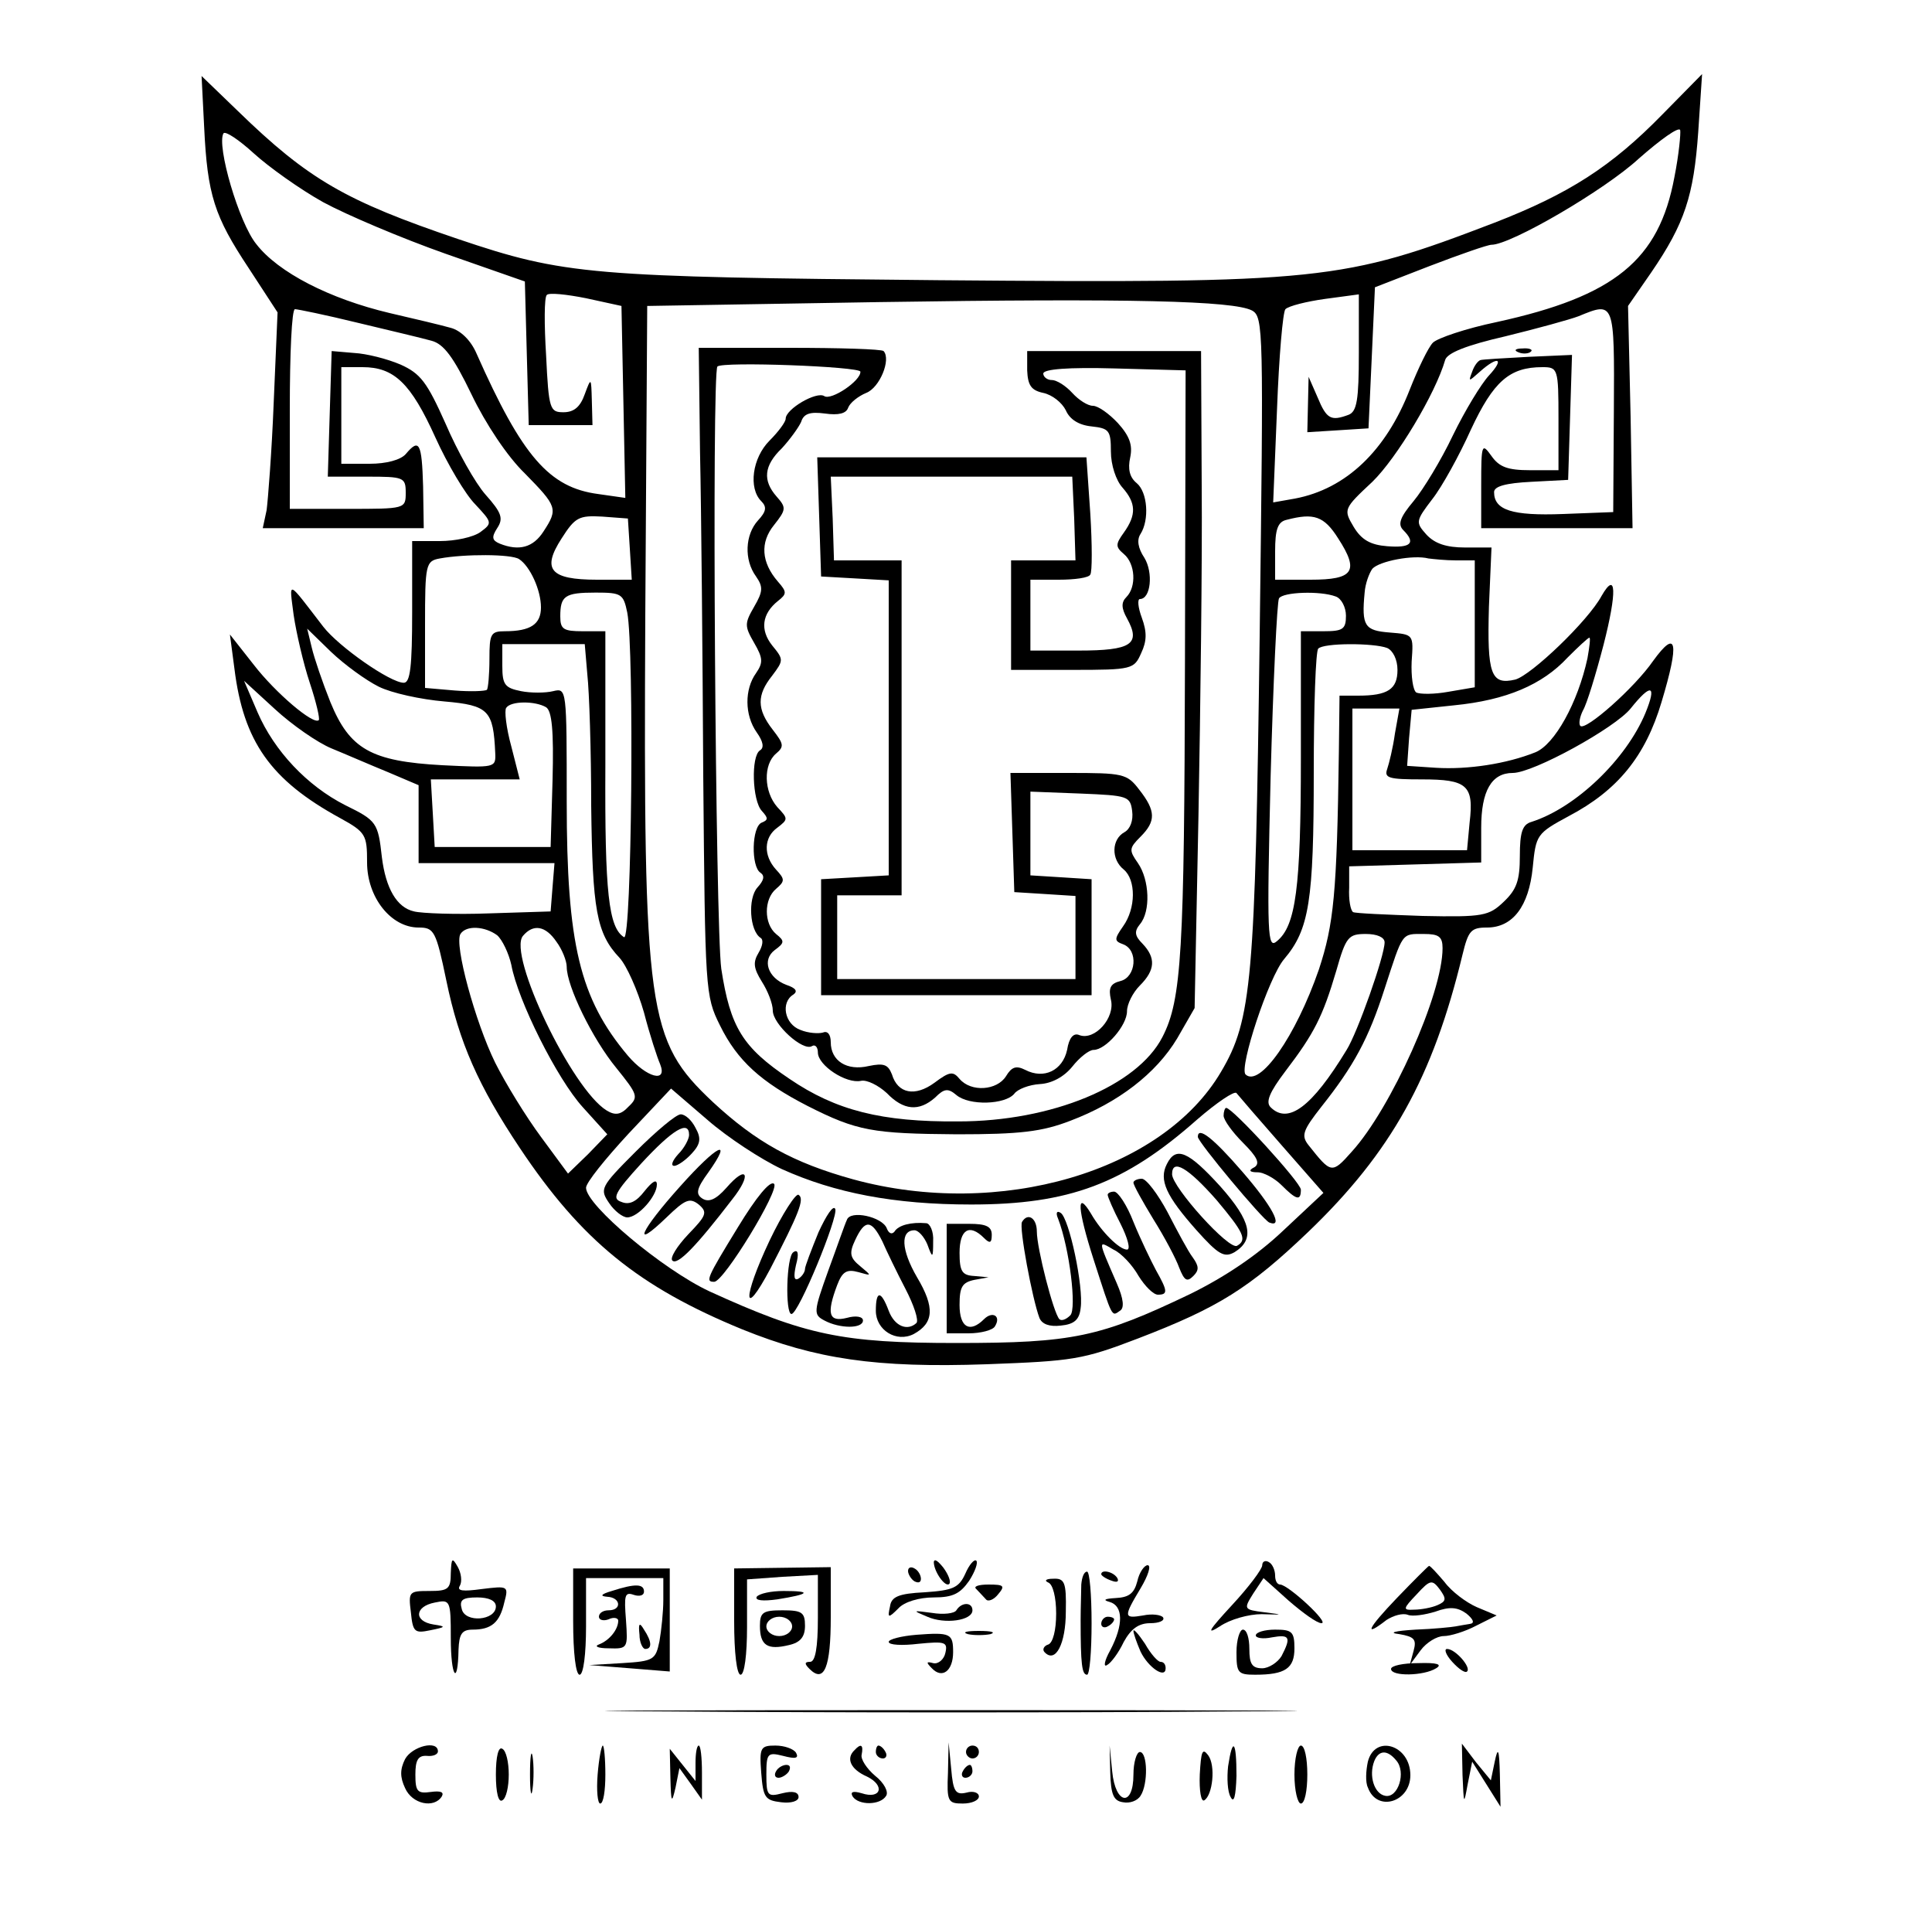
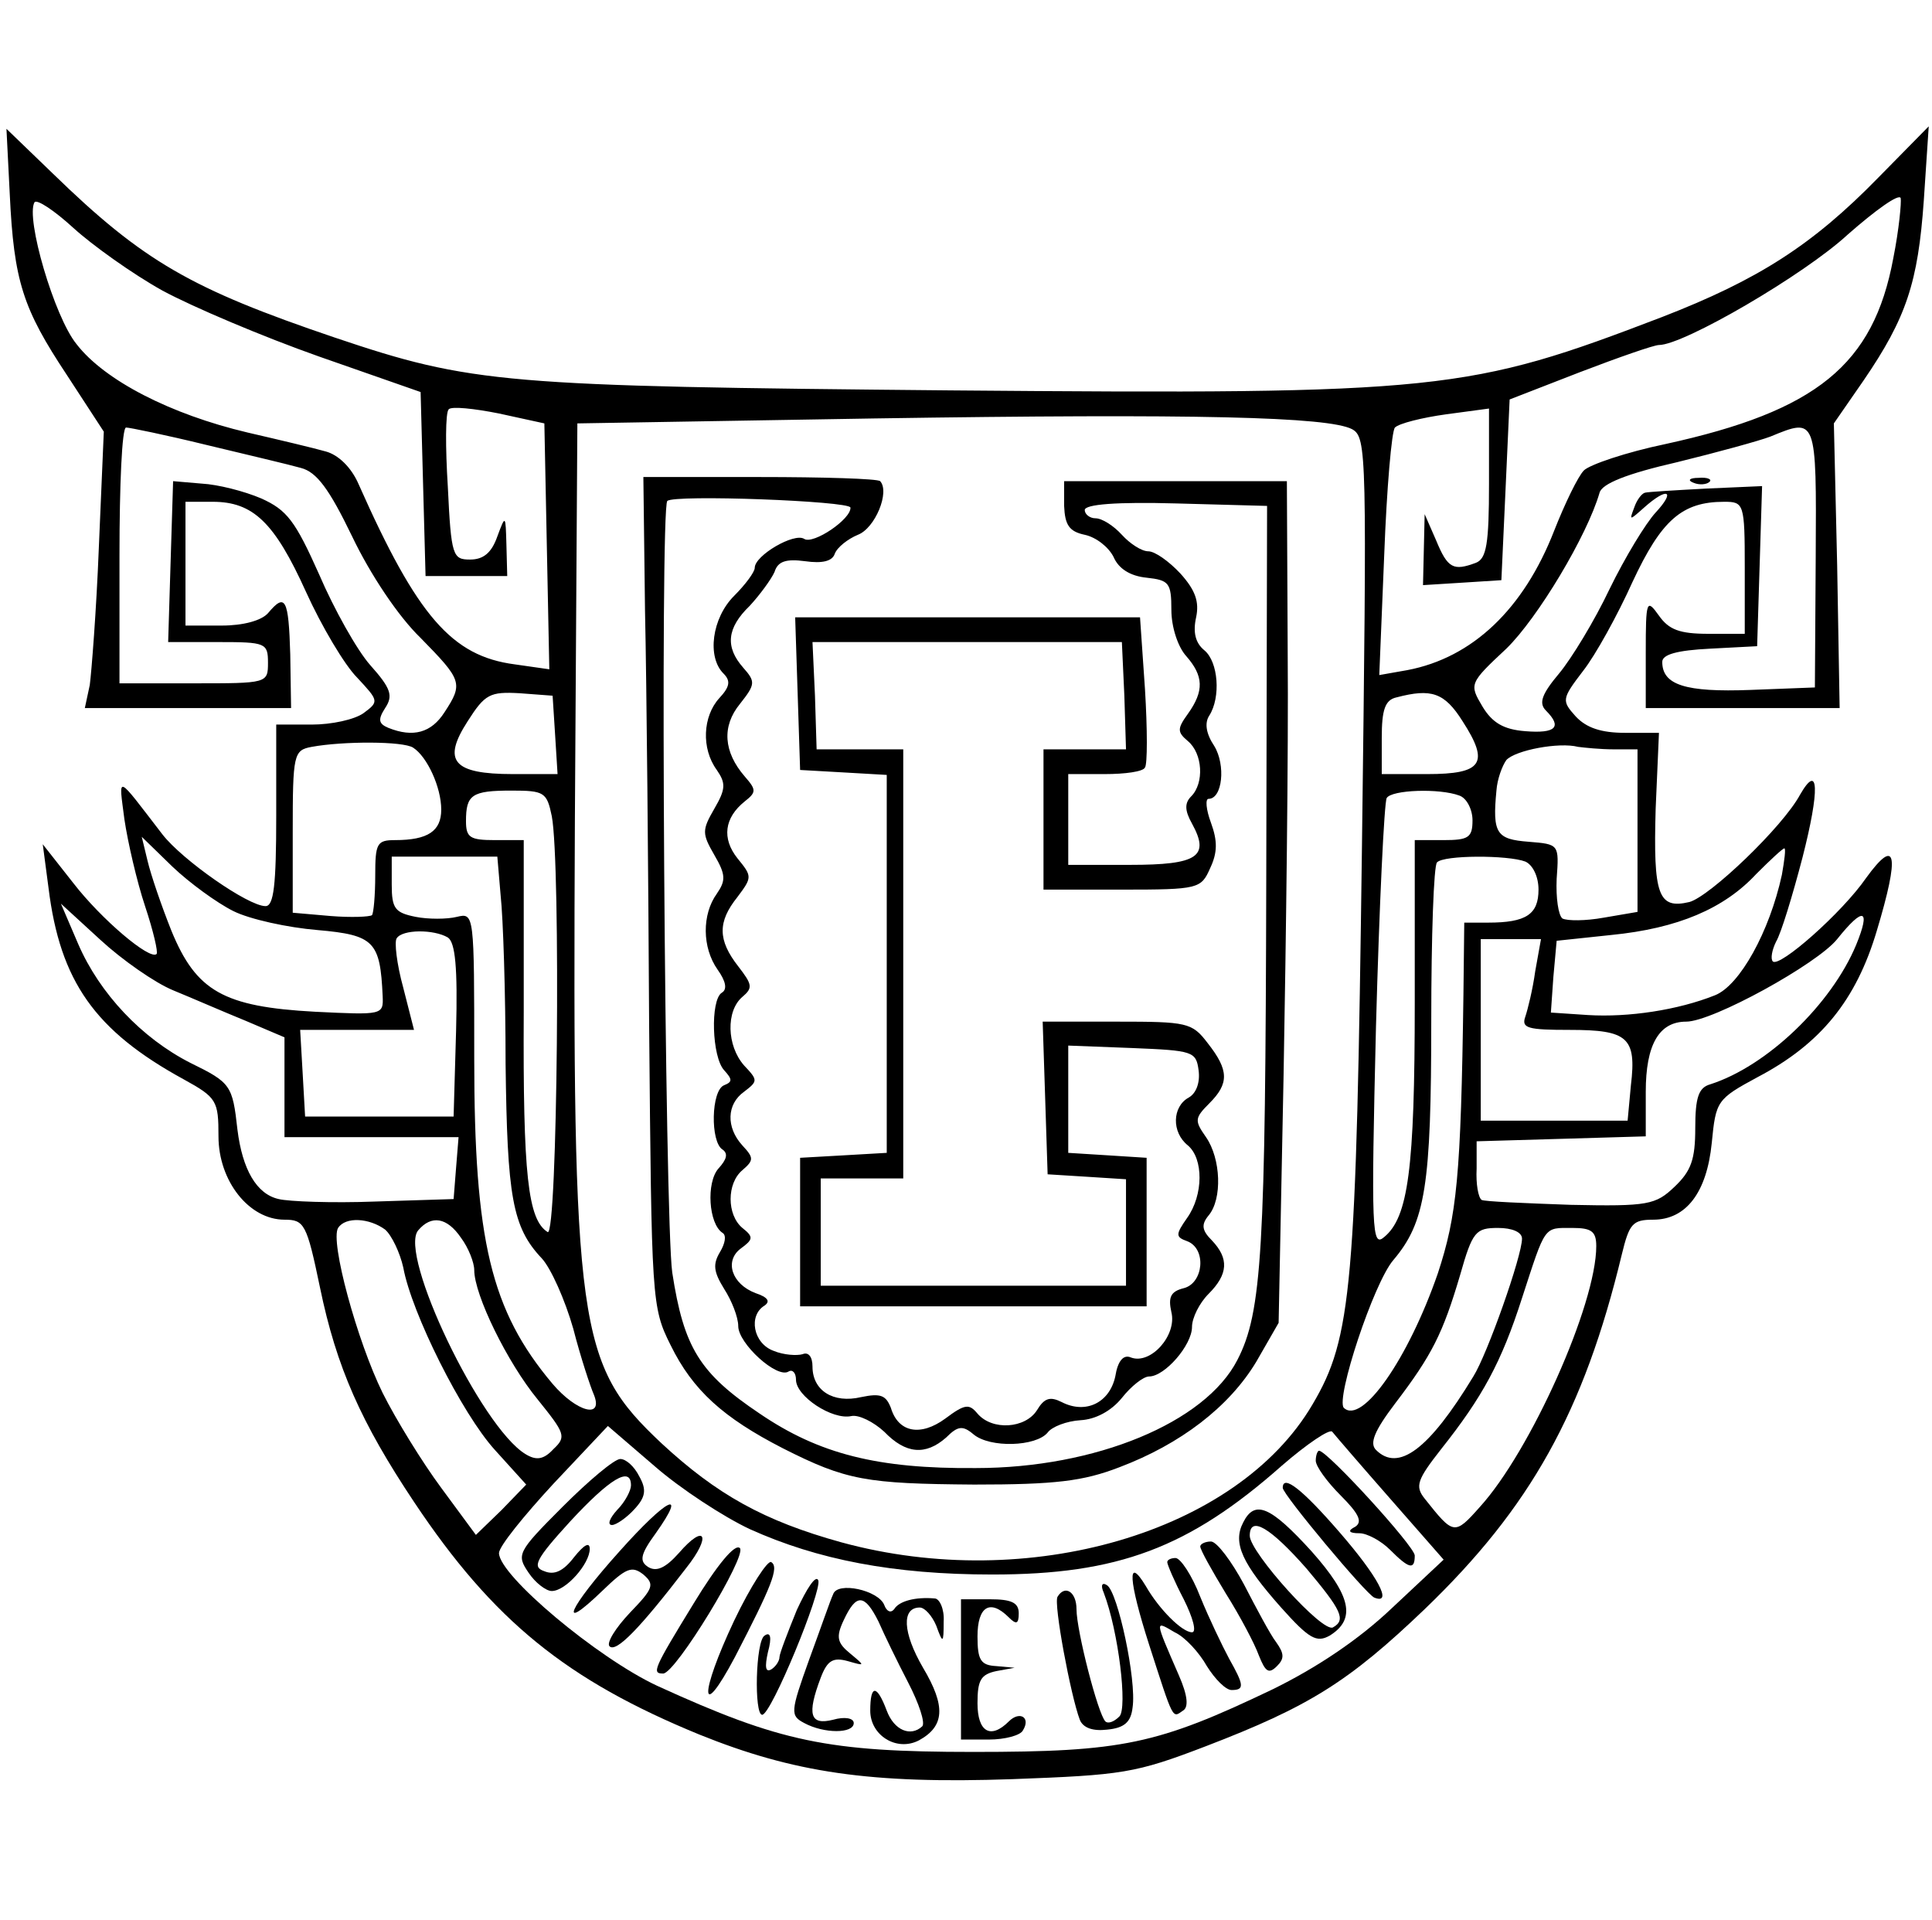
- <svg xmlns="http://www.w3.org/2000/svg" version="1.0" width="300pt" height="298pt" viewBox="0 0 300 298" preserveAspectRatio="xMidYMid meet">
+ <svg xmlns="http://www.w3.org/2000/svg" version="1.0" width="300pt" height="298pt" viewBox="30.518 11.968 234.177 201.06" preserveAspectRatio="xMidYMid meet">
  <g transform="translate(0,298) scale(0.1,-0.1)" fill="#000000" stroke="none">
    <path d="M317 2783 c5 -106 16 -139 69 -219 l45 -69 -6 -140 c-3 -77 -9 -152 -11 -167 l-6 -28 125 0 125 0 -1 65 c-2 68 -6 75 -27 50 -8 -9 -30 -15 -56 -15 l-44 0 0 75 0 75 33 0 c49 0 75 -25 113 -109 19 -42 47 -89 62 -104 26 -28 27 -29 8 -43 -11 -8 -39 -14 -63 -14 l-43 0 0 -110 c0 -85 -3 -110 -13 -110 -21 0 -101 56 -125 87 -57 74 -53 73 -46 18 4 -27 15 -75 25 -105 10 -30 16 -56 14 -58 -8 -8 -67 42 -101 86 l-37 47 7 -53 c14 -113 56 -173 164 -232 40 -22 42 -26 42 -69 0 -54 37 -101 80 -101 24 0 27 -5 43 -82 20 -97 50 -164 114 -260 96 -144 185 -216 346 -282 114 -46 207 -60 379 -54 134 5 149 7 235 40 125 48 173 78 265 166 128 123 193 239 239 430 9 37 13 42 38 42 40 0 65 33 71 93 5 51 6 53 56 80 76 40 119 93 144 177 28 93 24 115 -13 64 -29 -42 -105 -109 -113 -101 -3 3 -1 14 4 24 6 10 20 56 32 102 21 82 20 116 -3 76 -21 -39 -109 -123 -134 -130 -38 -9 -44 8 -41 113 l4 92 -41 0 c-29 0 -47 6 -60 20 -17 19 -17 21 9 55 15 19 42 68 60 108 35 75 60 97 111 97 24 0 25 -2 25 -80 l0 -80 -44 0 c-35 0 -48 5 -60 22 -15 21 -16 19 -16 -45 l0 -67 118 0 117 0 -3 173 -4 172 36 52 c52 76 66 119 73 218 l6 90 -61 -62 c-80 -82 -146 -124 -262 -169 -235 -90 -267 -94 -863 -89 -541 5 -580 8 -746 64 -174 59 -232 92 -342 199 l-56 54 4 -79z m2283 -78 c-24 -129 -93 -185 -276 -225 -48 -10 -92 -25 -99 -32 -7 -7 -23 -40 -36 -73 -37 -95 -99 -154 -178 -169 l-34 -6 6 146 c3 80 9 150 13 154 5 5 33 12 62 16 l52 7 0 -91 c0 -73 -3 -91 -16 -96 -27 -10 -34 -7 -48 27 l-14 32 -1 -43 -1 -43 48 3 47 3 5 109 5 110 85 33 c47 18 90 33 96 33 30 0 176 85 229 134 33 29 62 50 64 44 1 -5 -2 -38 -9 -73z m-2098 -39 c37 -20 122 -56 190 -80 l123 -43 3 -112 3 -111 49 0 50 0 -1 38 c-1 36 -1 37 -11 10 -7 -20 -17 -28 -33 -28 -21 0 -23 4 -27 88 -3 48 -3 90 1 94 3 4 31 1 61 -5 l55 -12 3 -149 3 -149 -42 6 c-76 10 -118 58 -189 218 -9 21 -25 36 -40 40 -14 4 -56 14 -95 23 -93 22 -173 63 -207 107 -27 33 -62 153 -51 172 3 4 24 -10 47 -31 23 -21 72 -56 108 -76z m1442 -168 c18 -10 18 -28 12 -506 -7 -534 -12 -595 -60 -676 -91 -155 -344 -229 -571 -167 -94 26 -151 58 -218 120 -102 96 -108 136 -105 756 l3 480 360 6 c391 6 550 2 579 -13z m-1389 -19 c50 -12 101 -24 115 -28 19 -5 34 -25 62 -83 22 -46 56 -97 83 -123 50 -51 52 -55 29 -90 -16 -25 -38 -31 -68 -19 -12 5 -13 10 -4 24 10 15 7 24 -18 52 -16 18 -44 68 -62 110 -29 65 -39 78 -70 92 -21 9 -53 17 -72 18 l-35 3 -3 -97 -3 -98 61 0 c57 0 60 -1 60 -25 0 -25 -1 -25 -90 -25 l-90 0 0 155 c0 85 3 155 8 155 4 0 48 -9 97 -21z m1951 -136 l-1 -158 -78 -3 c-79 -3 -107 6 -107 34 0 9 18 14 58 16 l57 3 3 97 3 97 -68 -3 c-37 -2 -71 -4 -74 -5 -4 -1 -10 -9 -13 -18 -6 -16 -6 -16 12 0 28 25 39 21 14 -6 -12 -13 -37 -54 -56 -93 -18 -38 -46 -84 -61 -102 -21 -25 -25 -36 -16 -45 20 -20 12 -28 -25 -25 -26 2 -40 10 -52 30 -16 27 -16 28 29 70 38 37 98 137 113 189 3 11 33 23 94 37 49 12 100 26 113 31 56 23 56 24 55 -146z m-1528 -215 l3 -48 -54 0 c-73 0 -86 16 -55 64 21 33 27 36 63 34 l40 -3 3 -47z m1100 16 c33 -51 24 -64 -43 -64 l-55 0 0 44 c0 34 4 46 18 49 42 11 58 6 80 -29z m-1272 -32 c17 -11 34 -48 34 -75 0 -26 -16 -37 -56 -37 -22 0 -24 -4 -24 -43 0 -24 -2 -46 -4 -48 -3 -2 -25 -3 -50 -1 l-46 4 0 98 c0 94 1 99 23 103 38 7 111 7 123 -1z m1455 -2 l29 0 0 -99 0 -98 -41 -7 c-22 -4 -44 -4 -50 -1 -5 4 -8 25 -7 48 3 42 3 42 -34 45 -39 3 -44 10 -39 62 1 14 7 30 12 37 11 12 64 22 87 16 8 -1 27 -3 43 -3z m-1287 -81 c11 -57 7 -511 -5 -504 -24 15 -30 69 -29 267 l0 208 -35 0 c-30 0 -35 3 -35 23 0 32 7 37 55 37 40 0 43 -2 49 -31z m1100 25 c9 -3 16 -17 16 -30 0 -21 -5 -24 -35 -24 l-35 0 0 -197 c0 -202 -8 -260 -37 -284 -15 -13 -16 6 -10 255 4 147 10 272 13 277 6 10 64 12 88 3z m-1486 -140 c20 -10 66 -20 102 -23 69 -6 76 -14 79 -80 1 -23 0 -23 -82 -19 -111 6 -144 25 -174 98 -12 30 -25 68 -29 85 l-7 29 37 -36 c21 -20 54 -44 74 -54z m1877 44 c-15 -69 -51 -134 -81 -146 -45 -18 -105 -27 -154 -24 l-45 3 3 43 4 44 66 7 c81 8 137 32 176 74 17 17 32 31 34 31 2 0 0 -15 -3 -32z m-1553 -25 c3 -27 6 -118 6 -204 2 -161 8 -198 44 -236 11 -12 28 -50 38 -85 9 -35 21 -71 25 -80 12 -30 -21 -21 -50 13 -75 89 -95 174 -95 394 0 176 0 177 -21 172 -12 -3 -35 -3 -50 0 -25 5 -29 10 -29 39 l0 34 64 0 64 0 4 -47z m1242 41 c9 -4 16 -18 16 -34 0 -30 -15 -40 -61 -40 l-29 0 -1 -87 c-3 -221 -8 -268 -31 -338 -36 -104 -92 -184 -114 -163 -10 11 36 151 60 179 39 46 46 90 46 290 0 102 3 189 7 192 8 9 86 9 107 1z m-1639 -156 c22 -9 61 -26 88 -37 l47 -20 0 -60 0 -61 106 0 105 0 -3 -37 -3 -38 -95 -3 c-52 -2 -105 0 -117 3 -27 6 -44 36 -50 84 -6 54 -8 57 -57 81 -59 30 -110 84 -136 144 l-21 49 48 -44 c26 -24 66 -52 88 -61z m2040 55 c-30 -72 -108 -147 -177 -169 -14 -4 -18 -16 -18 -53 0 -38 -5 -52 -25 -71 -23 -22 -32 -24 -126 -22 -56 2 -105 4 -108 6 -4 3 -7 19 -6 38 l0 33 103 3 102 3 0 54 c0 57 16 85 49 85 32 0 159 70 183 100 32 40 41 37 23 -7z m-1707 9 c9 -6 12 -36 10 -113 l-3 -104 -90 0 -90 0 -3 53 -3 52 69 0 69 0 -13 51 c-8 29 -11 56 -8 60 7 11 45 11 62 1z m1318 -41 c-3 -22 -9 -46 -12 -55 -5 -14 3 -16 54 -16 70 0 81 -9 74 -67 l-4 -43 -89 0 -89 0 0 110 0 110 36 0 37 0 -7 -39z m-1394 -313 c8 -7 18 -28 22 -46 10 -55 71 -177 111 -221 l38 -42 -30 -31 -31 -30 -42 57 c-23 31 -55 83 -71 115 -31 63 -64 184 -54 200 9 14 38 12 57 -2z m92 -10 c9 -12 16 -30 16 -39 0 -30 40 -112 77 -157 33 -41 35 -45 19 -60 -12 -13 -21 -14 -34 -6 -54 33 -154 242 -130 271 16 19 35 16 52 -9z m1286 -1 c0 -21 -42 -140 -59 -167 -54 -89 -91 -116 -118 -89 -8 8 -2 23 23 56 45 59 58 85 79 156 15 53 19 57 46 57 17 0 29 -5 29 -13z m90 -9 c0 -71 -80 -249 -141 -316 -31 -35 -32 -34 -67 10 -12 15 -9 23 20 60 50 63 73 105 98 183 29 89 26 85 61 85 23 0 29 -4 29 -22z m-1026 -343 c82 -37 174 -55 294 -55 152 0 238 32 351 132 30 26 58 45 61 41 4 -5 35 -41 71 -82 l64 -73 -63 -59 c-40 -38 -91 -72 -144 -98 -140 -67 -182 -76 -363 -76 -177 0 -234 12 -383 80 -73 34 -192 134 -192 161 0 8 30 45 66 84 l66 70 57 -49 c31 -27 83 -61 115 -76z" />
    <path d="M1087 2278 c2 -90 4 -316 5 -503 3 -333 3 -341 26 -387 27 -55 64 -88 136 -125 77 -39 101 -43 232 -44 98 0 132 4 176 21 74 28 133 73 166 128 l27 47 6 300 c3 165 6 395 5 510 l-1 210 -135 0 -135 0 0 -30 c1 -23 6 -31 25 -35 14 -3 29 -15 35 -27 6 -14 20 -23 40 -25 27 -3 30 -6 30 -39 0 -21 8 -45 18 -56 21 -24 22 -42 2 -70 -13 -18 -13 -22 0 -33 18 -15 20 -51 4 -67 -8 -8 -8 -17 1 -33 22 -40 7 -50 -75 -50 l-75 0 0 55 0 55 44 0 c25 0 47 3 49 8 3 4 3 46 0 95 l-6 87 -209 0 -209 0 3 -92 3 -93 53 -3 52 -3 0 -229 0 -229 -52 -3 -53 -3 0 -90 0 -90 210 0 210 0 0 90 0 90 -47 3 -48 3 0 65 0 65 78 -3 c73 -3 77 -4 80 -27 2 -15 -3 -28 -12 -33 -20 -11 -21 -42 -1 -58 19 -16 19 -60 -1 -88 -14 -20 -14 -23 0 -28 24 -9 20 -51 -4 -57 -16 -4 -19 -11 -15 -29 7 -28 -25 -64 -49 -55 -9 4 -16 -4 -19 -23 -7 -32 -36 -46 -65 -31 -14 7 -21 5 -30 -10 -14 -22 -54 -25 -72 -4 -10 12 -15 12 -39 -6 -30 -22 -57 -17 -66 13 -6 15 -12 18 -36 13 -34 -8 -59 8 -59 37 0 12 -5 18 -12 15 -7 -2 -23 -1 -35 4 -25 9 -31 43 -11 55 7 5 4 10 -11 15 -29 11 -38 39 -18 54 15 11 16 14 2 25 -19 16 -19 54 0 70 14 12 14 15 0 30 -20 22 -19 50 2 65 17 13 17 14 0 32 -21 24 -22 66 -2 83 13 11 12 15 -5 37 -25 32 -25 54 -1 84 18 24 18 25 0 47 -19 24 -16 49 9 69 14 11 14 14 0 30 -26 30 -28 61 -6 88 19 24 19 27 4 44 -22 25 -20 48 8 75 12 13 26 32 30 41 4 13 14 16 37 13 21 -3 33 0 36 9 3 8 16 18 28 23 21 8 39 52 27 65 -3 3 -69 5 -146 5 l-141 0 2 -162z m249 125 c1 -14 -45 -45 -56 -38 -12 8 -60 -20 -60 -35 0 -5 -11 -20 -25 -34 -27 -27 -33 -74 -13 -94 9 -9 8 -16 -5 -30 -20 -22 -22 -61 -3 -87 11 -16 11 -23 -3 -47 -15 -26 -15 -30 0 -56 14 -24 14 -31 3 -47 -18 -25 -18 -65 1 -92 10 -14 12 -24 5 -28 -14 -9 -12 -78 3 -94 10 -11 10 -14 0 -18 -16 -6 -17 -69 -2 -78 7 -5 5 -12 -5 -23 -15 -17 -12 -67 5 -78 5 -3 3 -13 -3 -23 -9 -15 -8 -24 5 -45 9 -14 17 -34 17 -45 0 -21 47 -64 61 -55 5 3 9 -2 9 -10 0 -20 44 -49 67 -44 9 2 27 -7 40 -19 26 -27 50 -29 75 -7 14 14 20 15 33 4 20 -17 76 -15 90 2 5 7 23 14 40 15 18 1 37 11 50 27 11 14 26 26 33 26 19 0 52 38 52 60 0 11 9 29 20 40 24 24 25 43 4 65 -12 12 -13 19 -4 30 17 20 15 69 -3 95 -14 20 -14 23 4 41 24 24 24 40 -2 73 -19 25 -25 26 -110 26 l-90 0 3 -92 3 -93 48 -3 47 -3 0 -65 0 -64 -185 0 -185 0 0 65 0 65 50 0 50 0 0 260 0 260 -52 0 -53 0 -2 65 -3 65 188 0 187 0 3 -65 2 -65 -50 0 -50 0 0 -85 0 -85 95 0 c93 0 96 1 107 26 9 19 9 33 1 55 -6 16 -7 29 -3 29 17 0 21 41 7 64 -10 15 -12 28 -6 37 14 22 11 65 -6 79 -11 9 -14 22 -10 40 4 19 -1 33 -19 53 -14 15 -31 27 -39 27 -8 0 -22 9 -32 20 -10 11 -24 20 -32 20 -7 0 -13 5 -13 10 0 7 39 10 111 8 l110 -3 -1 -453 c-1 -449 -5 -524 -35 -582 -39 -76 -172 -131 -317 -131 -119 -1 -190 17 -262 66 -73 49 -92 80 -106 171 -9 65 -15 926 -6 935 8 8 221 0 222 -8z" />
    <path d="M2358 2433 c7 -3 16 -2 19 1 4 3 -2 6 -13 5 -11 0 -14 -3 -6 -6z" />
    <path d="M1900 1248 c0 -7 14 -26 30 -42 22 -22 27 -32 18 -38 -10 -5 -8 -8 5 -8 9 0 26 -9 37 -20 23 -23 30 -25 30 -7 0 11 -106 127 -116 127 -2 0 -4 -6 -4 -12z" />
    <path d="M987 1192 c-55 -55 -56 -58 -41 -80 8 -12 21 -22 28 -22 17 0 46 33 46 51 0 9 -7 5 -19 -10 -13 -17 -24 -22 -36 -17 -15 5 -11 14 31 60 48 52 74 68 74 44 0 -6 -7 -20 -17 -30 -9 -10 -12 -18 -6 -18 5 0 18 9 27 19 14 15 15 24 6 40 -6 12 -16 21 -23 21 -7 0 -38 -26 -70 -58z" />
    <path d="M1860 1215 c0 -8 101 -129 111 -133 23 -9 4 26 -42 79 -45 52 -69 71 -69 54z" />
    <path d="M1056 1138 c-62 -69 -76 -101 -21 -48 29 28 36 31 50 20 14 -12 12 -17 -16 -46 -18 -19 -29 -37 -25 -41 8 -8 37 22 93 95 31 39 23 55 -9 18 -16 -18 -27 -23 -37 -17 -11 7 -10 15 9 41 39 55 14 43 -44 -22z" />
    <path d="M1812 1173 c-13 -25 -1 -50 46 -103 34 -38 43 -43 59 -34 32 20 26 48 -22 102 -50 55 -69 63 -83 35z m77 -56 c42 -50 48 -62 32 -71 -12 -8 -101 91 -101 111 0 25 25 10 69 -40z" />
    <path d="M1146 1075 c-49 -80 -51 -85 -37 -85 15 0 102 143 93 152 -6 6 -28 -21 -56 -67z" />
    <path d="M1760 1144 c0 -4 14 -29 31 -57 17 -27 35 -61 40 -75 8 -20 12 -23 22 -13 9 9 9 15 -1 29 -7 9 -24 41 -39 70 -15 28 -33 52 -40 52 -7 0 -13 -3 -13 -6z" />
    <path d="M1195 1054 c-42 -89 -42 -125 1 -44 44 85 54 109 44 115 -4 3 -25 -29 -45 -71z" />
    <path d="M1720 1125 c0 -3 9 -24 20 -45 11 -22 16 -40 10 -40 -12 0 -40 28 -56 56 -23 38 -21 7 4 -71 30 -93 28 -89 41 -80 7 4 6 18 -5 43 -30 69 -29 66 -5 52 13 -6 30 -25 39 -41 10 -16 23 -29 30 -29 16 0 15 6 -3 38 -8 15 -24 48 -35 75 -10 26 -24 47 -30 47 -5 0 -10 -2 -10 -5z" />
    <path d="M1271 1067 c-11 -27 -21 -53 -21 -57 0 -5 -5 -12 -10 -15 -7 -4 -8 3 -4 21 5 18 3 25 -4 20 -11 -6 -13 -96 -3 -96 11 0 73 151 68 163 -3 7 -14 -10 -26 -36z" />
    <path d="M1315 1086 c-3 -6 -15 -41 -29 -79 -23 -64 -23 -68 -6 -77 24 -13 60 -13 60 0 0 6 -11 8 -25 4 -28 -7 -32 6 -15 51 8 21 15 25 33 20 21 -6 21 -6 3 9 -16 13 -18 20 -8 41 15 32 25 32 42 -2 7 -16 23 -49 36 -74 13 -25 21 -49 17 -53 -14 -13 -34 -5 -43 19 -12 32 -20 32 -20 0 0 -30 32 -50 59 -36 31 17 33 41 5 88 -25 43 -26 73 -4 73 6 0 15 -10 20 -22 8 -22 9 -22 9 5 1 15 -5 28 -11 28 -23 2 -43 -3 -49 -13 -4 -5 -9 -3 -12 5 -7 18 -57 29 -62 13z" />
    <path d="M1643 1088 c18 -47 29 -140 19 -150 -7 -7 -14 -9 -17 -6 -9 9 -35 110 -35 136 0 21 -14 30 -23 15 -5 -8 16 -120 27 -149 4 -10 16 -14 33 -12 21 2 29 9 31 27 5 33 -18 140 -31 148 -6 4 -8 0 -4 -9z" />
    <path d="M1470 995 l0 -85 34 0 c19 0 38 5 41 11 10 16 -4 24 -17 11 -22 -22 -38 -13 -38 22 0 28 4 35 23 39 l22 4 -22 2 c-19 1 -23 7 -23 36 0 36 15 46 38 23 9 -9 12 -8 12 5 0 13 -9 17 -35 17 l-35 0 0 -85z" />
-     <path d="M700 538 c0 -25 -4 -28 -33 -28 -32 0 -33 -1 -29 -33 3 -31 6 -33 30 -28 25 5 25 6 5 9 -31 5 -29 28 2 34 24 5 25 4 25 -55 0 -61 11 -76 12 -18 1 24 5 31 22 31 29 0 42 11 49 42 7 26 6 26 -35 21 -29 -4 -39 -3 -34 5 4 7 2 20 -3 29 -9 16 -10 14 -11 -9z m70 -52 c0 -22 -48 -26 -53 -4 -4 14 1 18 24 18 18 0 29 -5 29 -14z" />
-     <path d="M1450 555 c0 -15 18 -40 24 -34 3 3 -1 14 -9 25 -8 10 -14 15 -15 9z" />
-     <path d="M1499 537 c-10 -22 -19 -26 -63 -29 -41 -2 -52 -7 -54 -22 -4 -18 -3 -19 13 -3 9 10 32 17 55 17 30 0 41 6 55 26 9 14 14 28 11 31 -3 3 -11 -6 -17 -20z" />
-     <path d="M1960 550 c0 -6 -21 -34 -47 -62 -36 -39 -41 -47 -19 -33 16 11 45 19 65 19 34 -1 35 -1 4 3 -32 4 -32 5 -17 29 l16 24 39 -35 c22 -19 44 -35 51 -35 13 0 -51 59 -64 60 -5 0 -8 6 -8 14 0 8 -4 18 -10 21 -5 3 -10 1 -10 -5z" />
-     <path d="M890 463 c0 -49 4 -83 10 -83 6 0 10 32 10 75 l0 75 60 0 60 0 0 -34 c0 -18 -3 -47 -6 -64 -6 -29 -9 -31 -58 -34 l-51 -3 63 -5 62 -5 0 80 0 80 -75 0 -75 0 0 -82z" />
-     <path d="M1140 463 c0 -49 4 -83 10 -83 6 0 10 31 10 74 l0 74 55 4 55 3 0 -67 c0 -46 -4 -68 -12 -68 -9 0 -9 -3 -1 -11 23 -23 33 3 33 80 l0 78 -75 -1 -75 -1 0 -82z" />
-     <path d="M1410 541 c0 -5 5 -13 10 -16 6 -3 10 -2 10 4 0 5 -4 13 -10 16 -5 3 -10 2 -10 -4z" />
-     <path d="M1766 525 c-5 -19 -13 -25 -34 -26 -17 -1 -20 -3 -9 -6 21 -6 22 -35 1 -75 -9 -16 -11 -27 -5 -23 6 3 18 19 26 36 11 20 23 29 41 29 14 0 23 4 20 9 -3 4 -17 6 -31 3 -30 -5 -31 -3 -4 42 12 20 17 36 11 36 -5 0 -13 -11 -16 -25z" />
-     <path d="M2169 499 c-46 -48 -52 -62 -16 -34 11 7 25 11 33 8 7 -3 27 0 43 5 22 8 34 7 48 -3 11 -9 13 -15 6 -16 -7 -1 -17 -3 -23 -4 -5 -1 -34 -4 -62 -5 -33 -2 -43 -5 -25 -7 23 -4 27 -8 22 -26 l-6 -22 17 23 c9 12 25 22 36 22 10 0 33 7 50 16 l32 16 -31 13 c-16 7 -39 24 -50 39 -12 14 -22 25 -24 25 -2 -1 -25 -24 -50 -50z m63 -11 c-9 -4 -26 -7 -36 -7 -18 -1 -18 1 4 24 21 23 24 23 36 7 10 -14 10 -18 -4 -24z" />
-     <path d="M1679 520 c0 -11 -1 -36 -1 -55 0 -69 2 -85 10 -85 4 0 7 36 7 80 0 44 -3 80 -7 80 -5 0 -8 -9 -9 -20z" />
-     <path d="M1710 536 c0 -2 7 -7 16 -10 8 -3 12 -2 9 4 -6 10 -25 14 -25 6z" />
-     <path d="M1628 523 c7 -3 12 -23 12 -48 0 -26 -5 -45 -12 -48 -7 -2 -10 -8 -6 -12 17 -18 33 13 33 63 1 46 -2 52 -20 51 -11 0 -14 -3 -7 -6z" />
-     <path d="M950 510 c-17 -5 -19 -8 -7 -9 21 -1 23 -21 2 -21 -8 0 -15 -4 -15 -10 0 -5 7 -7 15 -4 8 4 15 2 15 -2 0 -14 -14 -31 -30 -37 -8 -3 -1 -6 15 -6 30 -1 30 0 27 44 -3 38 -2 44 12 39 9 -3 16 -1 16 5 0 12 -13 13 -50 1z" />
-     <path d="M1516 513 c5 -5 11 -12 15 -16 3 -4 12 -1 19 8 11 13 9 15 -15 15 -16 0 -24 -3 -19 -7z" />
-     <path d="M1175 501 c-3 -6 10 -7 32 -4 50 8 55 13 10 13 -20 0 -38 -4 -42 -9z" />
-     <path d="M1485 480 c-3 -5 -20 -7 -38 -4 -30 4 -31 4 -7 -6 27 -12 70 -6 70 10 0 13 -17 13 -25 0z" />
-     <path d="M1180 456 c0 -31 12 -38 45 -30 18 4 25 13 25 30 0 21 -5 24 -35 24 -30 0 -35 -3 -35 -24z m50 -1 c0 -8 -9 -15 -20 -15 -11 0 -20 7 -20 15 0 8 9 15 20 15 11 0 20 -7 20 -15z" />
-     <path d="M1710 459 c0 -5 5 -7 10 -4 6 3 10 8 10 11 0 2 -4 4 -10 4 -5 0 -10 -5 -10 -11z" />
-     <path d="M993 442 c0 -12 5 -22 9 -22 11 0 10 12 -2 30 -7 12 -9 10 -7 -8z" />
-     <path d="M1423 442 c-24 -2 -43 -7 -43 -11 0 -5 21 -6 46 -3 41 4 46 3 42 -14 -2 -10 -11 -18 -19 -16 -11 3 -11 1 -2 -8 16 -17 33 -4 33 25 0 29 -4 31 -57 27z" />
-     <path d="M1503 443 c9 -2 25 -2 35 0 9 3 1 5 -18 5 -19 0 -27 -2 -17 -5z" />
-     <path d="M1760 448 c0 -4 5 -18 11 -32 12 -25 39 -43 39 -26 0 6 -3 10 -8 10 -4 0 -15 12 -24 28 -10 15 -18 24 -18 20z" />
-     <path d="M1920 415 c0 -32 2 -35 29 -35 47 0 61 10 61 41 0 26 -4 29 -30 29 -16 0 -30 -4 -30 -9 0 -4 11 -6 25 -3 28 5 30 0 15 -29 -6 -10 -20 -19 -30 -19 -16 0 -20 7 -20 30 0 17 -4 30 -10 30 -5 0 -10 -16 -10 -35z" />
-     <path d="M2255 400 c10 -11 20 -18 23 -15 7 6 -18 35 -31 35 -5 0 -2 -9 8 -20z" />
-     <path d="M2160 389 c0 -12 51 -11 70 1 10 6 2 9 -28 8 -23 0 -42 -4 -42 -9z" />
-     <path d="M1043 323 c241 -2 633 -2 870 0 238 1 41 2 -438 2 -478 0 -673 -1 -432 -2z" />
-     <path d="M629 249 c-8 -16 -8 -28 0 -45 11 -25 45 -32 57 -13 4 7 -2 9 -17 7 -21 -3 -24 1 -24 27 0 22 4 30 18 29 9 -1 17 2 17 7 0 18 -40 8 -51 -12z" />
-     <path d="M770 225 c0 -28 4 -44 10 -40 6 3 10 21 10 40 0 19 -4 37 -10 40 -6 4 -10 -12 -10 -40z" />
-     <path d="M823 225 c0 -27 2 -38 4 -22 2 15 2 37 0 50 -2 12 -4 0 -4 -28z" />
-     <path d="M928 225 c-2 -25 0 -45 4 -45 5 0 8 20 8 45 0 25 -2 45 -4 45 -2 0 -6 -20 -8 -45z" />
-     <path d="M1080 243 l0 -28 -20 25 -20 25 1 -45 c1 -39 2 -41 8 -15 l6 30 18 -25 17 -24 0 42 c0 23 -2 42 -5 42 -3 0 -5 -12 -5 -27z" />
-     <path d="M1182 228 c3 -39 6 -43 31 -46 16 -2 27 2 27 8 0 8 -9 10 -25 6 -23 -6 -25 -4 -25 29 0 33 2 35 26 29 19 -5 25 -4 20 5 -4 6 -18 11 -32 11 -23 0 -25 -3 -22 -42z" />
-     <path d="M1327 263 c-14 -13 -6 -30 19 -41 29 -14 22 -36 -8 -26 -14 4 -18 2 -14 -5 9 -14 43 -14 52 1 4 6 -3 20 -17 31 -13 11 -23 26 -21 33 3 15 -1 18 -11 7z" />
-     <path d="M1360 260 c0 -5 5 -10 11 -10 5 0 7 5 4 10 -3 6 -8 10 -11 10 -2 0 -4 -4 -4 -10z" />
-     <path d="M1472 228 c-2 -45 0 -48 23 -48 14 0 25 5 25 11 0 6 -9 9 -19 6 -17 -4 -21 1 -24 37 l-4 41 -1 -47z" />
-     <path d="M1500 260 c0 -5 5 -10 10 -10 6 0 10 5 10 10 0 6 -4 10 -10 10 -5 0 -10 -4 -10 -10z" />
-     <path d="M1724 228 c1 -34 5 -44 20 -46 10 -2 22 2 27 10 12 18 11 68 -1 68 -5 0 -10 -16 -10 -35 0 -51 -28 -47 -33 5 l-4 40 1 -42z" />
-     <path d="M1863 225 c-1 -25 2 -43 7 -40 13 8 18 54 6 70 -9 12 -11 6 -13 -30z" />
-     <path d="M1907 238 c-2 -18 -1 -40 4 -48 5 -10 8 1 9 33 0 55 -6 61 -13 15z" />
-     <path d="M2010 225 c0 -25 5 -45 10 -45 6 0 10 20 10 45 0 25 -4 45 -10 45 -5 0 -10 -20 -10 -45z" />
-     <path d="M2124 245 c-3 -14 -4 -32 0 -40 14 -39 66 -23 66 19 0 47 -55 64 -66 21z m44 2 c16 -18 3 -59 -17 -55 -17 3 -26 31 -17 54 7 17 20 18 34 1z" />
-     <path d="M2271 224 c2 -46 2 -47 8 -14 l7 35 22 -35 22 -35 -1 50 c-1 40 -3 44 -8 20 l-6 -29 -23 28 -22 29 1 -49z" />
-     <path d="M1205 230 c-3 -5 -2 -10 4 -10 5 0 13 5 16 10 3 6 2 10 -4 10 -5 0 -13 -4 -16 -10z" />
-     <path d="M1495 230 c-3 -5 -1 -10 4 -10 6 0 11 5 11 10 0 6 -2 10 -4 10 -3 0 -8 -4 -11 -10z" />
  </g>
</svg>
